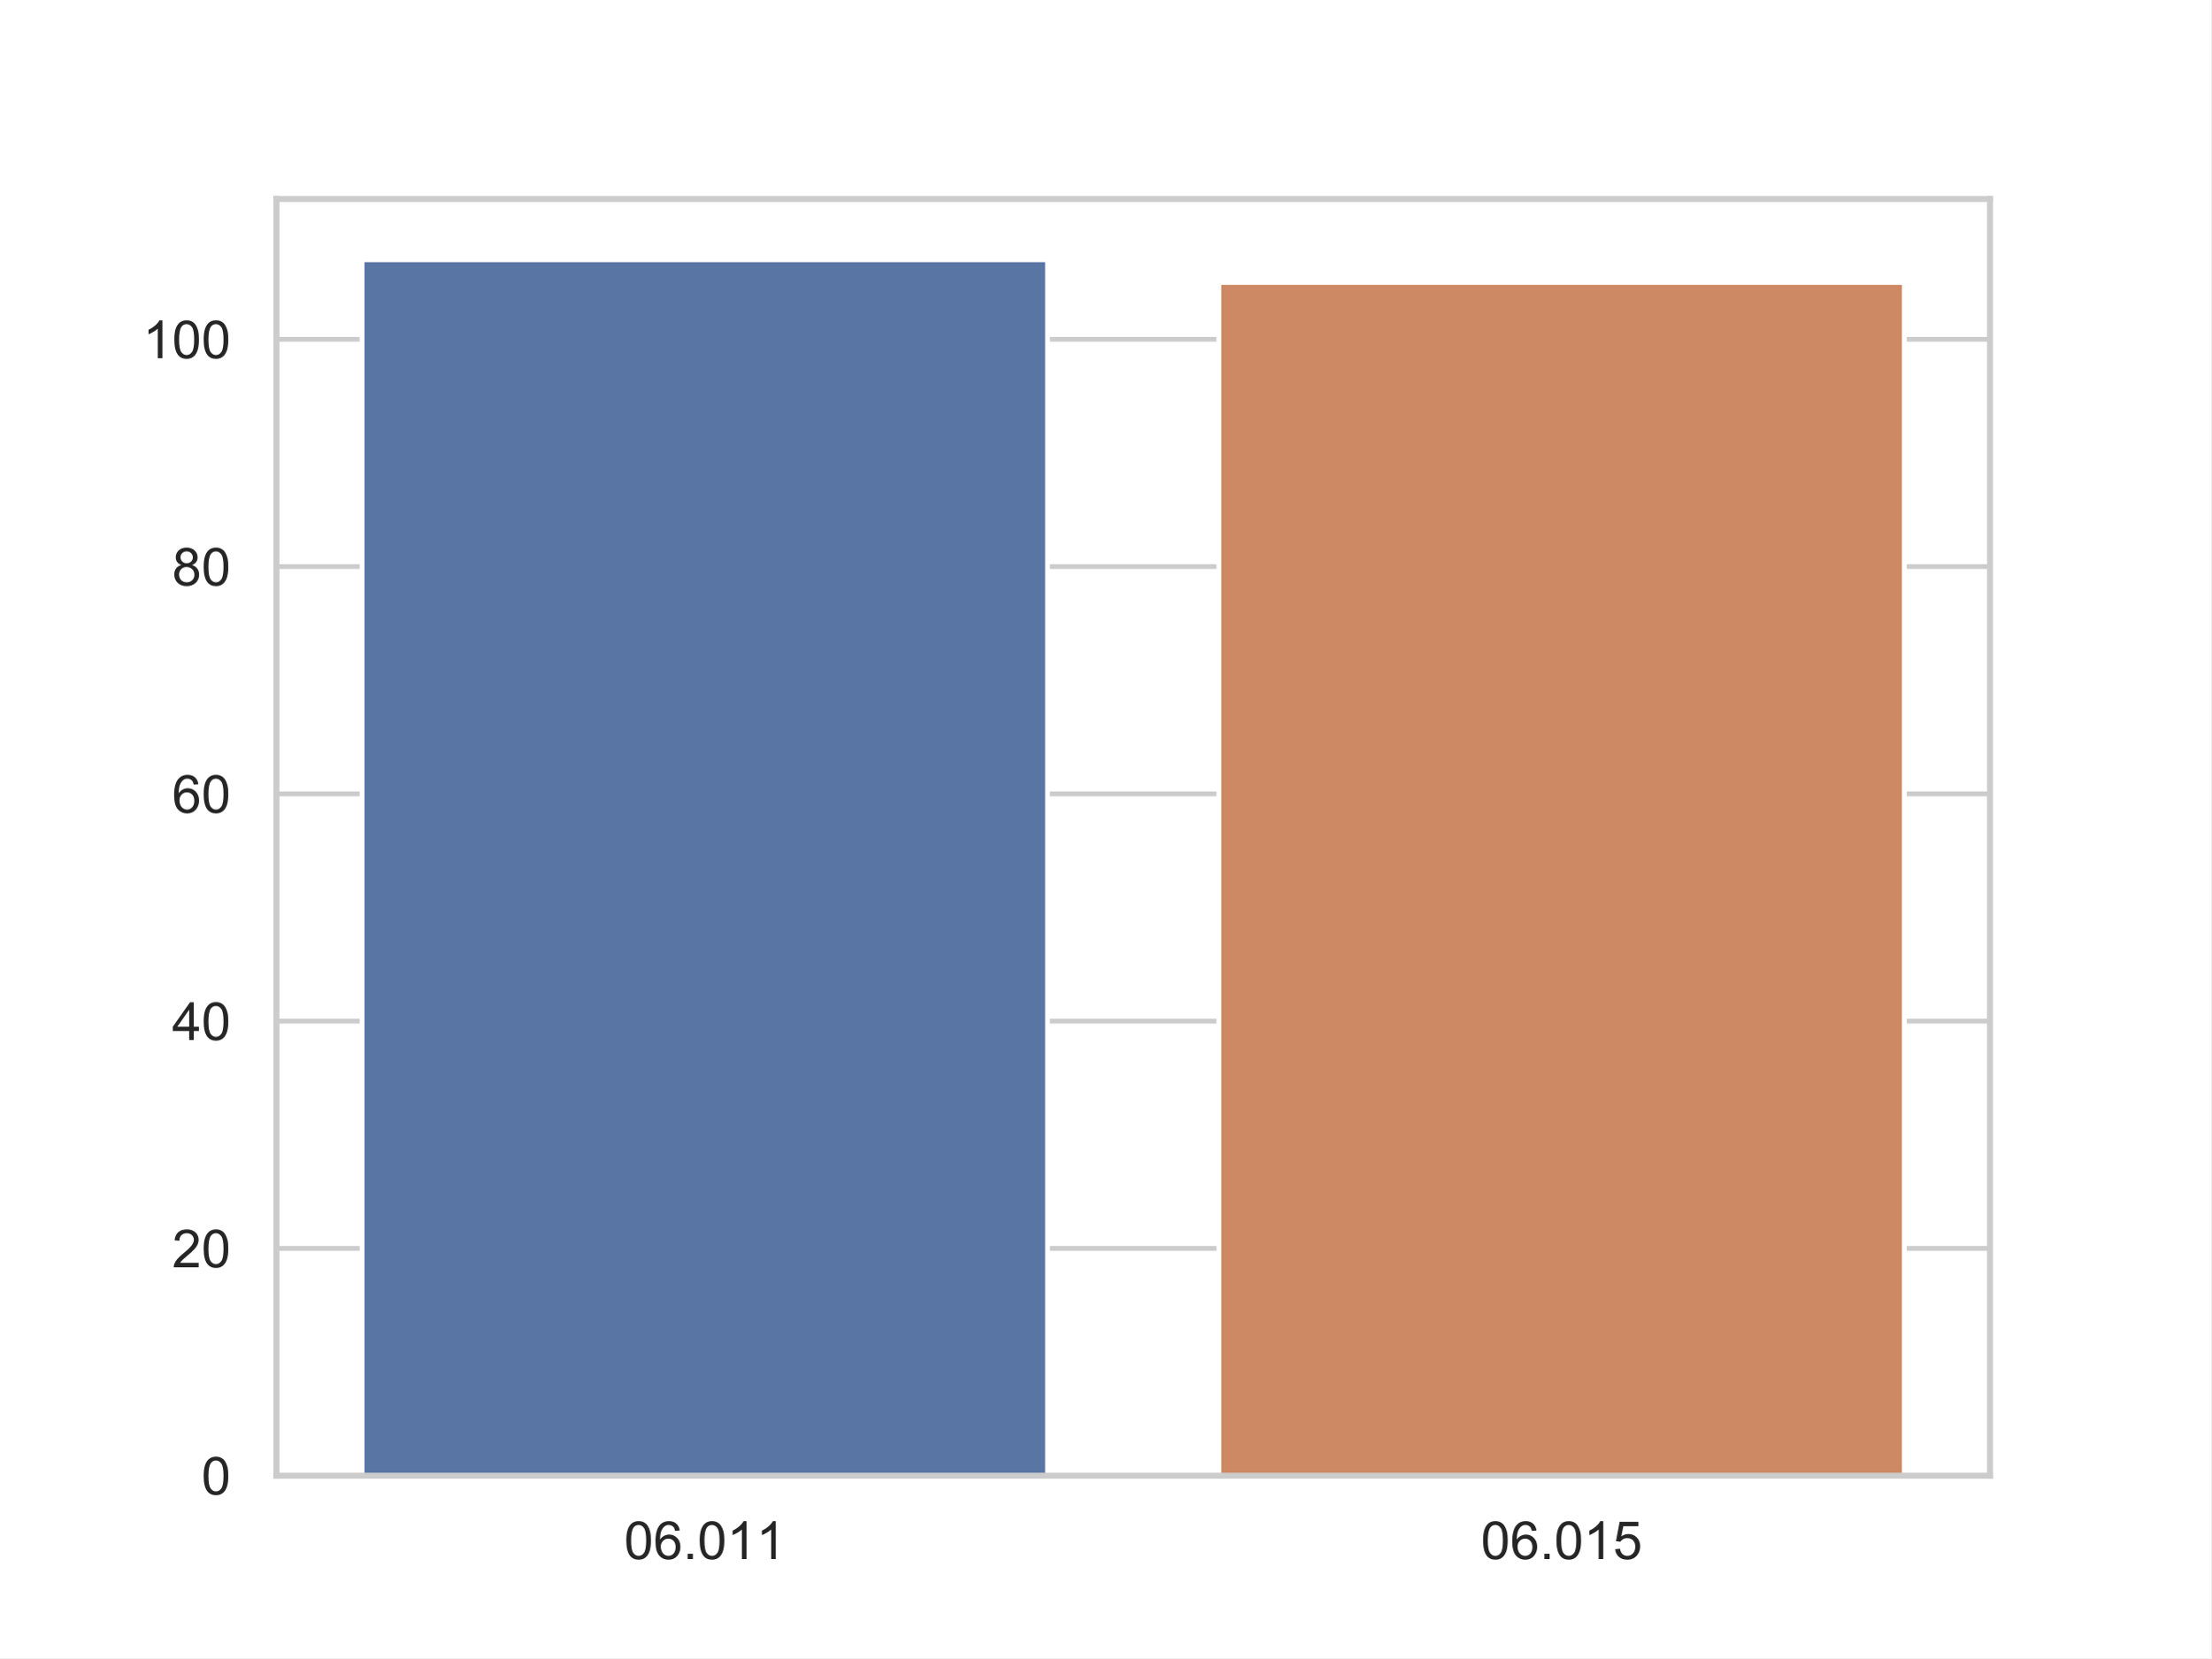
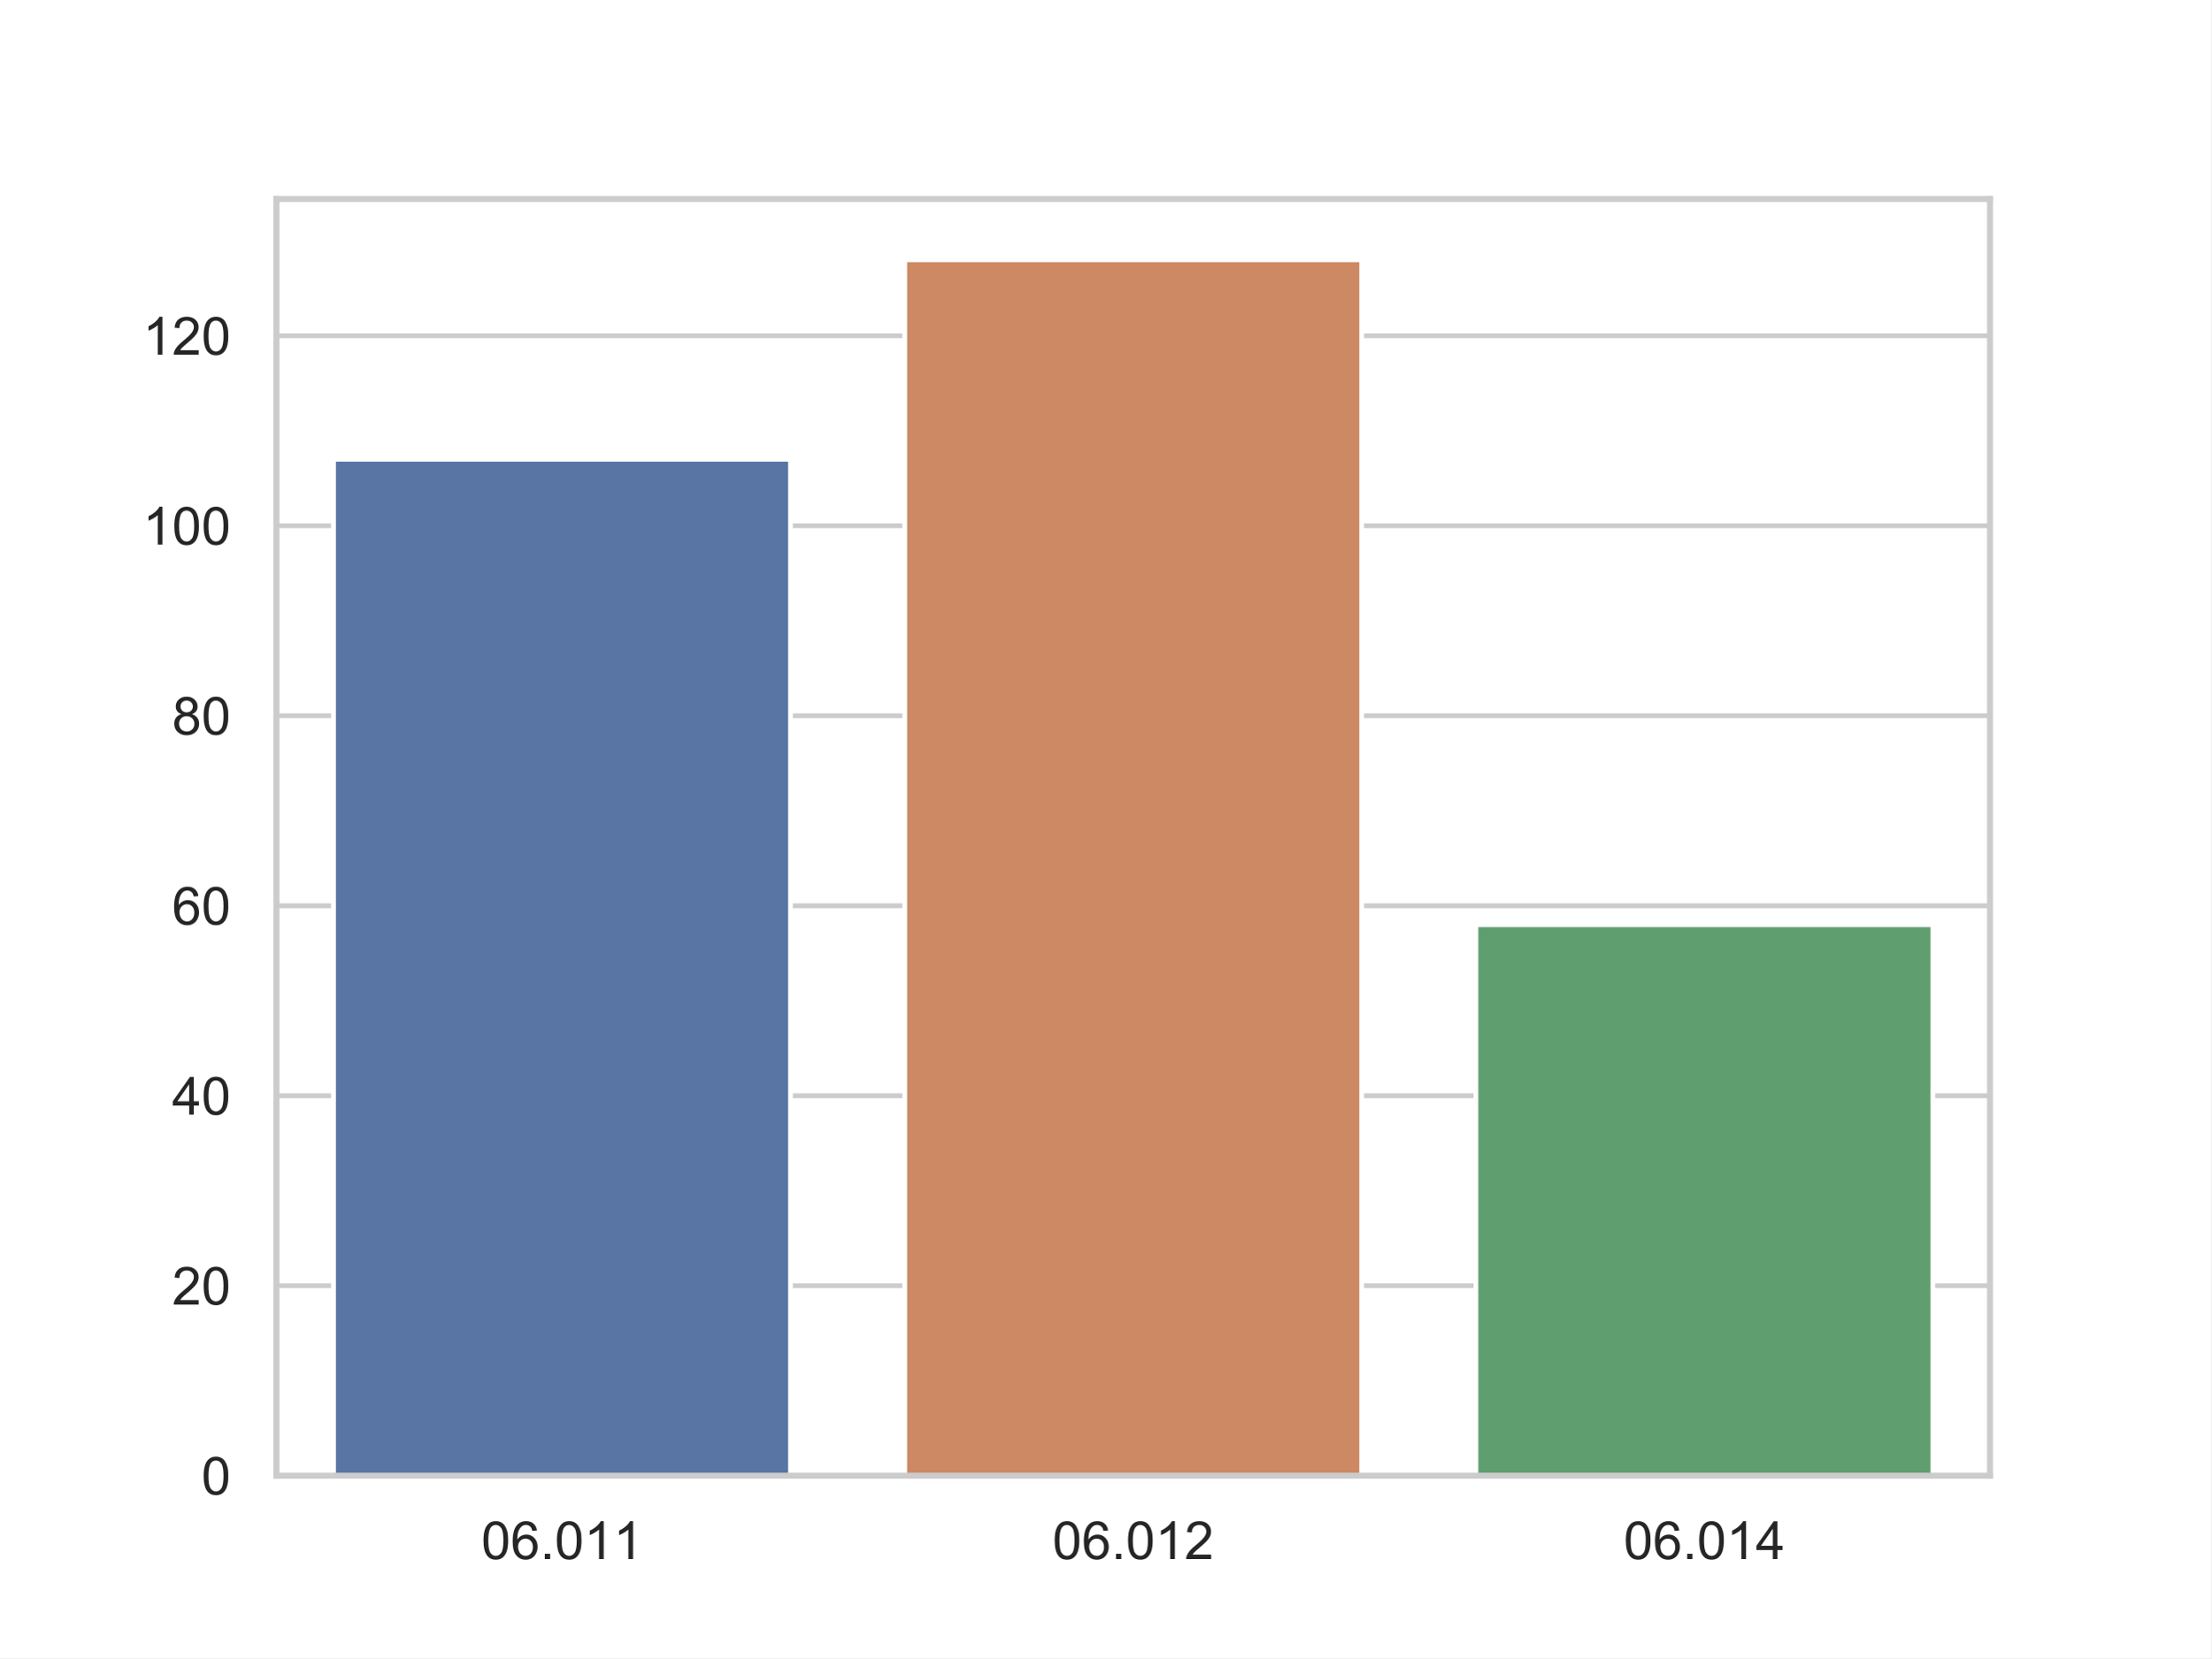
<svg xmlns="http://www.w3.org/2000/svg" xmlns:xlink="http://www.w3.org/1999/xlink" height="345.6pt" version="1.1" viewBox="0 0 460.8 345.6" width="460.8pt">
  <defs>
    <style type="text/css">
*{stroke-linecap:butt;stroke-linejoin:round;}
  </style>
  </defs>
  <g id="figure_1">
    <g id="patch_1">
      <path d="M 0 345.6  L 460.8 345.6  L 460.8 0  L 0 0  z " style="fill:#ffffff;" />
    </g>
    <g id="axes_1">
      <g id="patch_2">
        <path d="M 57.6 307.584  L 414.72 307.584  L 414.72 41.472  L 57.6 41.472  z " style="fill:#ffffff;" />
      </g>
      <g id="matplotlib.axis_1">
        <g id="xtick_1">
          <g id="text_1">
            <defs>
              <path d="M 4.156 35.297  Q 4.156 48 6.766 55.734  Q 9.375 63.484 14.516 67.672  Q 19.672 71.875 27.484 71.875  Q 33.25 71.875 37.594 69.547  Q 41.938 67.234 44.766 62.859  Q 47.609 58.5 49.219 52.219  Q 50.828 45.953 50.828 35.297  Q 50.828 22.703 48.234 14.969  Q 45.656 7.234 40.5 3  Q 35.359 -1.219 27.484 -1.219  Q 17.141 -1.219 11.234 6.203  Q 4.156 15.141 4.156 35.297  z M 13.188 35.297  Q 13.188 17.672 17.312 11.828  Q 21.438 6 27.484 6  Q 33.547 6 37.672 11.859  Q 41.797 17.719 41.797 35.297  Q 41.797 52.984 37.672 58.781  Q 33.547 64.594 27.391 64.594  Q 21.344 64.594 17.719 59.469  Q 13.188 52.938 13.188 35.297  z " id="ArialMT-48" />
              <path d="M 49.75 54.047  L 41.016 53.375  Q 39.844 58.547 37.703 60.891  Q 34.125 64.656 28.906 64.656  Q 24.703 64.656 21.531 62.312  Q 17.391 59.281 14.984 53.469  Q 12.594 47.656 12.5 36.922  Q 15.672 41.75 20.266 44.094  Q 24.859 46.438 29.891 46.438  Q 38.672 46.438 44.844 39.969  Q 51.031 33.5 51.031 23.25  Q 51.031 16.5 48.125 10.719  Q 45.219 4.938 40.141 1.859  Q 35.062 -1.219 28.609 -1.219  Q 17.625 -1.219 10.688 6.859  Q 3.766 14.938 3.766 33.5  Q 3.766 54.25 11.422 63.672  Q 18.109 71.875 29.438 71.875  Q 37.891 71.875 43.281 67.141  Q 48.688 62.406 49.75 54.047  z M 13.875 23.188  Q 13.875 18.656 15.797 14.5  Q 17.719 10.359 21.188 8.172  Q 24.656 6 28.469 6  Q 34.031 6 38.031 10.484  Q 42.047 14.984 42.047 22.703  Q 42.047 30.125 38.078 34.391  Q 34.125 38.672 28.125 38.672  Q 22.172 38.672 18.016 34.391  Q 13.875 30.125 13.875 23.188  z " id="ArialMT-54" />
              <path d="M 9.078 0  L 9.078 10.016  L 19.094 10.016  L 19.094 0  z " id="ArialMT-46" />
              <path d="M 37.25 0  L 28.469 0  L 28.469 56  Q 25.297 52.984 20.141 49.953  Q 14.984 46.922 10.891 45.406  L 10.891 53.906  Q 18.266 57.375 23.781 62.297  Q 29.297 67.234 31.594 71.875  L 37.25 71.875  z " id="ArialMT-49" />
            </defs>
-             <g style="fill:#262626;" transform="translate(130.0655 324.9576)scale(0.11 -0.11)">
+             <g style="fill:#262626;" transform="translate(100.3055 324.9576)scale(0.11 -0.11)">
              <use xlink:href="#ArialMT-48" />
              <use x="55.615" xlink:href="#ArialMT-54" />
              <use x="111.23" xlink:href="#ArialMT-46" />
              <use x="139.014" xlink:href="#ArialMT-48" />
              <use x="194.629" xlink:href="#ArialMT-49" />
              <use x="250.135" xlink:href="#ArialMT-49" />
            </g>
          </g>
        </g>
        <g id="xtick_2">
          <g id="text_2">
            <defs>
-               <path d="M 4.156 18.75  L 13.375 19.531  Q 14.406 12.797 18.141 9.391  Q 21.875 6 27.156 6  Q 33.5 6 37.891 10.781  Q 42.281 15.578 42.281 23.484  Q 42.281 31 38.062 35.344  Q 33.844 39.703 27 39.703  Q 22.75 39.703 19.328 37.766  Q 15.922 35.844 13.969 32.766  L 5.719 33.844  L 12.641 70.609  L 48.25 70.609  L 48.25 62.203  L 19.672 62.203  L 15.828 42.969  Q 22.266 47.469 29.344 47.469  Q 38.719 47.469 45.156 40.969  Q 51.609 34.469 51.609 24.266  Q 51.609 14.547 45.953 7.469  Q 39.062 -1.219 27.156 -1.219  Q 17.391 -1.219 11.203 4.25  Q 5.031 9.719 4.156 18.75  z " id="ArialMT-53" />
+               <path d="M 50.344 8.453  L 50.344 0  L 3.031 0  Q 2.938 3.172 4.047 6.109  Q 5.859 10.938 9.828 15.625  Q 13.812 20.312 21.344 26.469  Q 33.016 36.031 37.109 41.625  Q 41.219 47.219 41.219 52.203  Q 41.219 57.422 37.469 61  Q 33.734 64.594 27.734 64.594  Q 21.391 64.594 17.578 60.781  Q 13.766 56.984 13.719 50.25  L 4.688 51.172  Q 5.609 61.281 11.656 66.578  Q 17.719 71.875 27.938 71.875  Q 38.234 71.875 44.234 66.156  Q 50.25 60.453 50.25 52  Q 50.25 47.703 48.484 43.547  Q 46.734 39.406 42.656 34.812  Q 38.578 30.219 29.109 22.219  Q 21.188 15.578 18.938 13.203  Q 16.703 10.844 15.234 8.453  z " id="ArialMT-50" />
            </defs>
-             <g style="fill:#262626;" transform="translate(308.6195 324.9576)scale(0.11 -0.11)">
+             <g style="fill:#262626;" transform="translate(219.3395 324.9576)scale(0.11 -0.11)">
              <use xlink:href="#ArialMT-48" />
              <use x="55.615" xlink:href="#ArialMT-54" />
              <use x="111.23" xlink:href="#ArialMT-46" />
              <use x="139.014" xlink:href="#ArialMT-48" />
              <use x="194.629" xlink:href="#ArialMT-49" />
-               <use x="250.244" xlink:href="#ArialMT-53" />
+               <use x="250.244" xlink:href="#ArialMT-50" />
+             </g>
+           </g>
+         </g>
+         <g id="xtick_3">
+           <g id="text_3">
+             <defs>
+               <path d="M 32.328 0  L 32.328 17.141  L 1.266 17.141  L 1.266 25.203  L 33.938 71.578  L 41.109 71.578  L 41.109 25.203  L 50.781 25.203  L 50.781 17.141  L 41.109 17.141  L 41.109 0  z M 32.328 25.203  L 32.328 57.469  L 9.906 25.203  z " id="ArialMT-52" />
+             </defs>
+             <g style="fill:#262626;" transform="translate(338.3795 324.9576)scale(0.11 -0.11)">
+               <use xlink:href="#ArialMT-48" />
+               <use x="55.615" xlink:href="#ArialMT-54" />
+               <use x="111.23" xlink:href="#ArialMT-46" />
+               <use x="139.014" xlink:href="#ArialMT-48" />
+               <use x="194.629" xlink:href="#ArialMT-49" />
+               <use x="250.244" xlink:href="#ArialMT-52" />
            </g>
          </g>
        </g>
      </g>
      <g id="matplotlib.axis_2">
        <g id="ytick_1">
          <g id="line2d_1">
-             <path clip-path="url(#pee677cfdaa)" d="M 57.6 307.584  L 414.72 307.584  " style="fill:none;stroke:#cccccc;stroke-linecap:round;" />
+             <path clip-path="url(#pfa023a7805)" d="M 57.6 307.584  L 414.72 307.584  " style="fill:none;stroke:#cccccc;stroke-linecap:round;" />
          </g>
-           <g id="text_3">
+           <g id="text_4">
            <g style="fill:#262626;" transform="translate(41.98297 311.5208)scale(0.11 -0.11)">
              <use xlink:href="#ArialMT-48" />
            </g>
          </g>
        </g>
        <g id="ytick_2">
          <g id="line2d_2">
-             <path clip-path="url(#pee677cfdaa)" d="M 57.6 260.212  L 414.72 260.212  " style="fill:none;stroke:#cccccc;stroke-linecap:round;" />
+             <path clip-path="url(#pfa023a7805)" d="M 57.6 267.984  L 414.72 267.984  " style="fill:none;stroke:#cccccc;stroke-linecap:round;" />
          </g>
-           <g id="text_4">
-             <defs>
-               <path d="M 50.344 8.453  L 50.344 0  L 3.031 0  Q 2.938 3.172 4.047 6.109  Q 5.859 10.938 9.828 15.625  Q 13.812 20.312 21.344 26.469  Q 33.016 36.031 37.109 41.625  Q 41.219 47.219 41.219 52.203  Q 41.219 57.422 37.469 61  Q 33.734 64.594 27.734 64.594  Q 21.391 64.594 17.578 60.781  Q 13.766 56.984 13.719 50.25  L 4.688 51.172  Q 5.609 61.281 11.656 66.578  Q 17.719 71.875 27.938 71.875  Q 38.234 71.875 44.234 66.156  Q 50.25 60.453 50.25 52  Q 50.25 47.703 48.484 43.547  Q 46.734 39.406 42.656 34.812  Q 38.578 30.219 29.109 22.219  Q 21.188 15.578 18.938 13.203  Q 16.703 10.844 15.234 8.453  z " id="ArialMT-50" />
-             </defs>
-             <g style="fill:#262626;" transform="translate(35.86594 264.1488)scale(0.11 -0.11)">
+           <g id="text_5">
+             <g style="fill:#262626;" transform="translate(35.86594 271.9208)scale(0.11 -0.11)">
              <use xlink:href="#ArialMT-50" />
              <use x="55.615" xlink:href="#ArialMT-48" />
            </g>
          </g>
        </g>
        <g id="ytick_3">
          <g id="line2d_3">
-             <path clip-path="url(#pee677cfdaa)" d="M 57.6 212.84  L 414.72 212.84  " style="fill:none;stroke:#cccccc;stroke-linecap:round;" />
+             <path clip-path="url(#pfa023a7805)" d="M 57.6 228.384  L 414.72 228.384  " style="fill:none;stroke:#cccccc;stroke-linecap:round;" />
          </g>
-           <g id="text_5">
-             <defs>
-               <path d="M 32.328 0  L 32.328 17.141  L 1.266 17.141  L 1.266 25.203  L 33.938 71.578  L 41.109 71.578  L 41.109 25.203  L 50.781 25.203  L 50.781 17.141  L 41.109 17.141  L 41.109 0  z M 32.328 25.203  L 32.328 57.469  L 9.906 25.203  z " id="ArialMT-52" />
-             </defs>
-             <g style="fill:#262626;" transform="translate(35.86594 216.7769)scale(0.11 -0.11)">
+           <g id="text_6">
+             <g style="fill:#262626;" transform="translate(35.86594 232.3208)scale(0.11 -0.11)">
              <use xlink:href="#ArialMT-52" />
              <use x="55.615" xlink:href="#ArialMT-48" />
            </g>
          </g>
        </g>
        <g id="ytick_4">
          <g id="line2d_4">
-             <path clip-path="url(#pee677cfdaa)" d="M 57.6 165.468  L 414.72 165.468  " style="fill:none;stroke:#cccccc;stroke-linecap:round;" />
+             <path clip-path="url(#pfa023a7805)" d="M 57.6 188.784  L 414.72 188.784  " style="fill:none;stroke:#cccccc;stroke-linecap:round;" />
          </g>
-           <g id="text_6">
-             <g style="fill:#262626;" transform="translate(35.86594 169.4049)scale(0.11 -0.11)">
+           <g id="text_7">
+             <g style="fill:#262626;" transform="translate(35.86594 192.7208)scale(0.11 -0.11)">
              <use xlink:href="#ArialMT-54" />
              <use x="55.615" xlink:href="#ArialMT-48" />
            </g>
          </g>
        </g>
        <g id="ytick_5">
          <g id="line2d_5">
-             <path clip-path="url(#pee677cfdaa)" d="M 57.6 118.096  L 414.72 118.096  " style="fill:none;stroke:#cccccc;stroke-linecap:round;" />
+             <path clip-path="url(#pfa023a7805)" d="M 57.6 149.184  L 414.72 149.184  " style="fill:none;stroke:#cccccc;stroke-linecap:round;" />
          </g>
-           <g id="text_7">
+           <g id="text_8">
            <defs>
              <path d="M 17.672 38.812  Q 12.203 40.828 9.562 44.531  Q 6.938 48.25 6.938 53.422  Q 6.938 61.234 12.547 66.547  Q 18.172 71.875 27.484 71.875  Q 36.859 71.875 42.578 66.422  Q 48.297 60.984 48.297 53.172  Q 48.297 48.188 45.672 44.5  Q 43.062 40.828 37.75 38.812  Q 44.344 36.672 47.781 31.875  Q 51.219 27.094 51.219 20.453  Q 51.219 11.281 44.719 5.031  Q 38.234 -1.219 27.641 -1.219  Q 17.047 -1.219 10.547 5.047  Q 4.047 11.328 4.047 20.703  Q 4.047 27.688 7.594 32.391  Q 11.141 37.109 17.672 38.812  z M 15.922 53.719  Q 15.922 48.641 19.188 45.406  Q 22.469 42.188 27.688 42.188  Q 32.766 42.188 36.016 45.375  Q 39.266 48.578 39.266 53.219  Q 39.266 58.062 35.906 61.359  Q 32.562 64.656 27.594 64.656  Q 22.562 64.656 19.234 61.422  Q 15.922 58.203 15.922 53.719  z M 13.094 20.656  Q 13.094 16.891 14.875 13.375  Q 16.656 9.859 20.172 7.922  Q 23.688 6 27.734 6  Q 34.031 6 38.125 10.047  Q 42.234 14.109 42.234 20.359  Q 42.234 26.703 38.016 30.859  Q 33.797 35.016 27.438 35.016  Q 21.234 35.016 17.156 30.906  Q 13.094 26.812 13.094 20.656  z " id="ArialMT-56" />
            </defs>
-             <g style="fill:#262626;" transform="translate(35.86594 122.0329)scale(0.11 -0.11)">
+             <g style="fill:#262626;" transform="translate(35.86594 153.1208)scale(0.11 -0.11)">
              <use xlink:href="#ArialMT-56" />
              <use x="55.615" xlink:href="#ArialMT-48" />
            </g>
          </g>
        </g>
        <g id="ytick_6">
          <g id="line2d_6">
-             <path clip-path="url(#pee677cfdaa)" d="M 57.6 70.724  L 414.72 70.724  " style="fill:none;stroke:#cccccc;stroke-linecap:round;" />
+             <path clip-path="url(#pfa023a7805)" d="M 57.6 109.584  L 414.72 109.584  " style="fill:none;stroke:#cccccc;stroke-linecap:round;" />
          </g>
-           <g id="text_8">
-             <g style="fill:#262626;" transform="translate(29.74891 74.66098)scale(0.11 -0.11)">
+           <g id="text_9">
+             <g style="fill:#262626;" transform="translate(29.74891 113.5208)scale(0.11 -0.11)">
              <use xlink:href="#ArialMT-49" />
              <use x="55.615" xlink:href="#ArialMT-48" />
              <use x="111.23" xlink:href="#ArialMT-48" />
            </g>
          </g>
        </g>
+         <g id="ytick_7">
+           <g id="line2d_7">
+             <path clip-path="url(#pfa023a7805)" d="M 57.6 69.984  L 414.72 69.984  " style="fill:none;stroke:#cccccc;stroke-linecap:round;" />
+           </g>
+           <g id="text_10">
+             <g style="fill:#262626;" transform="translate(29.74891 73.9208)scale(0.11 -0.11)">
+               <use xlink:href="#ArialMT-49" />
+               <use x="55.615" xlink:href="#ArialMT-50" />
+               <use x="111.23" xlink:href="#ArialMT-48" />
+             </g>
+           </g>
+         </g>
      </g>
      <g id="patch_3">
-         <path clip-path="url(#pee677cfdaa)" d="M 75.456 307.584  L 218.304 307.584  L 218.304 54.144  L 75.456 54.144  z " style="fill:#5875a4;stroke:#ffffff;stroke-linejoin:miter;" />
+         <path clip-path="url(#pfa023a7805)" d="M 69.504 307.584  L 164.736 307.584  L 164.736 95.724  L 69.504 95.724  z " style="fill:#5875a4;stroke:#ffffff;stroke-linejoin:miter;" />
      </g>
      <g id="patch_4">
-         <path clip-path="url(#pee677cfdaa)" d="M 254.016 307.584  L 396.864 307.584  L 396.864 58.881  L 254.016 58.881  z " style="fill:#cc8963;stroke:#ffffff;stroke-linejoin:miter;" />
+         <path clip-path="url(#pfa023a7805)" d="M 188.544 307.584  L 283.776 307.584  L 283.776 54.144  L 188.544 54.144  z " style="fill:#cc8963;stroke:#ffffff;stroke-linejoin:miter;" />
      </g>
-       <g id="line2d_7">
-         <path clip-path="url(#pee677cfdaa)" style="fill:none;stroke:#424242;stroke-linecap:round;stroke-width:2.7;" />
+       <g id="patch_5">
+         <path clip-path="url(#pfa023a7805)" d="M 307.584 307.584  L 402.816 307.584  L 402.816 192.744  L 307.584 192.744  z " style="fill:#5f9e6e;stroke:#ffffff;stroke-linejoin:miter;" />
      </g>
      <g id="line2d_8">
-         <path clip-path="url(#pee677cfdaa)" style="fill:none;stroke:#424242;stroke-linecap:round;stroke-width:2.7;" />
+         <path clip-path="url(#pfa023a7805)" style="fill:none;stroke:#424242;stroke-linecap:round;stroke-width:2.7;" />
      </g>
-       <g id="patch_5">
+       <g id="line2d_9">
+         <path clip-path="url(#pfa023a7805)" style="fill:none;stroke:#424242;stroke-linecap:round;stroke-width:2.7;" />
+       </g>
+       <g id="line2d_10">
+         <path clip-path="url(#pfa023a7805)" style="fill:none;stroke:#424242;stroke-linecap:round;stroke-width:2.7;" />
+       </g>
+       <g id="patch_6">
        <path d="M 57.6 307.584  L 57.6 41.472  " style="fill:none;stroke:#cccccc;stroke-linecap:square;stroke-linejoin:miter;stroke-width:1.25;" />
      </g>
-       <g id="patch_6">
+       <g id="patch_7">
        <path d="M 414.72 307.584  L 414.72 41.472  " style="fill:none;stroke:#cccccc;stroke-linecap:square;stroke-linejoin:miter;stroke-width:1.25;" />
      </g>
-       <g id="patch_7">
+       <g id="patch_8">
        <path d="M 57.6 307.584  L 414.72 307.584  " style="fill:none;stroke:#cccccc;stroke-linecap:square;stroke-linejoin:miter;stroke-width:1.25;" />
      </g>
-       <g id="patch_8">
+       <g id="patch_9">
        <path d="M 57.6 41.472  L 414.72 41.472  " style="fill:none;stroke:#cccccc;stroke-linecap:square;stroke-linejoin:miter;stroke-width:1.25;" />
      </g>
    </g>
  </g>
  <defs>
-     <clipPath id="pee677cfdaa">
+     <clipPath id="pfa023a7805">
      <rect height="266.112" width="357.12" x="57.6" y="41.472" />
    </clipPath>
  </defs>
</svg>
